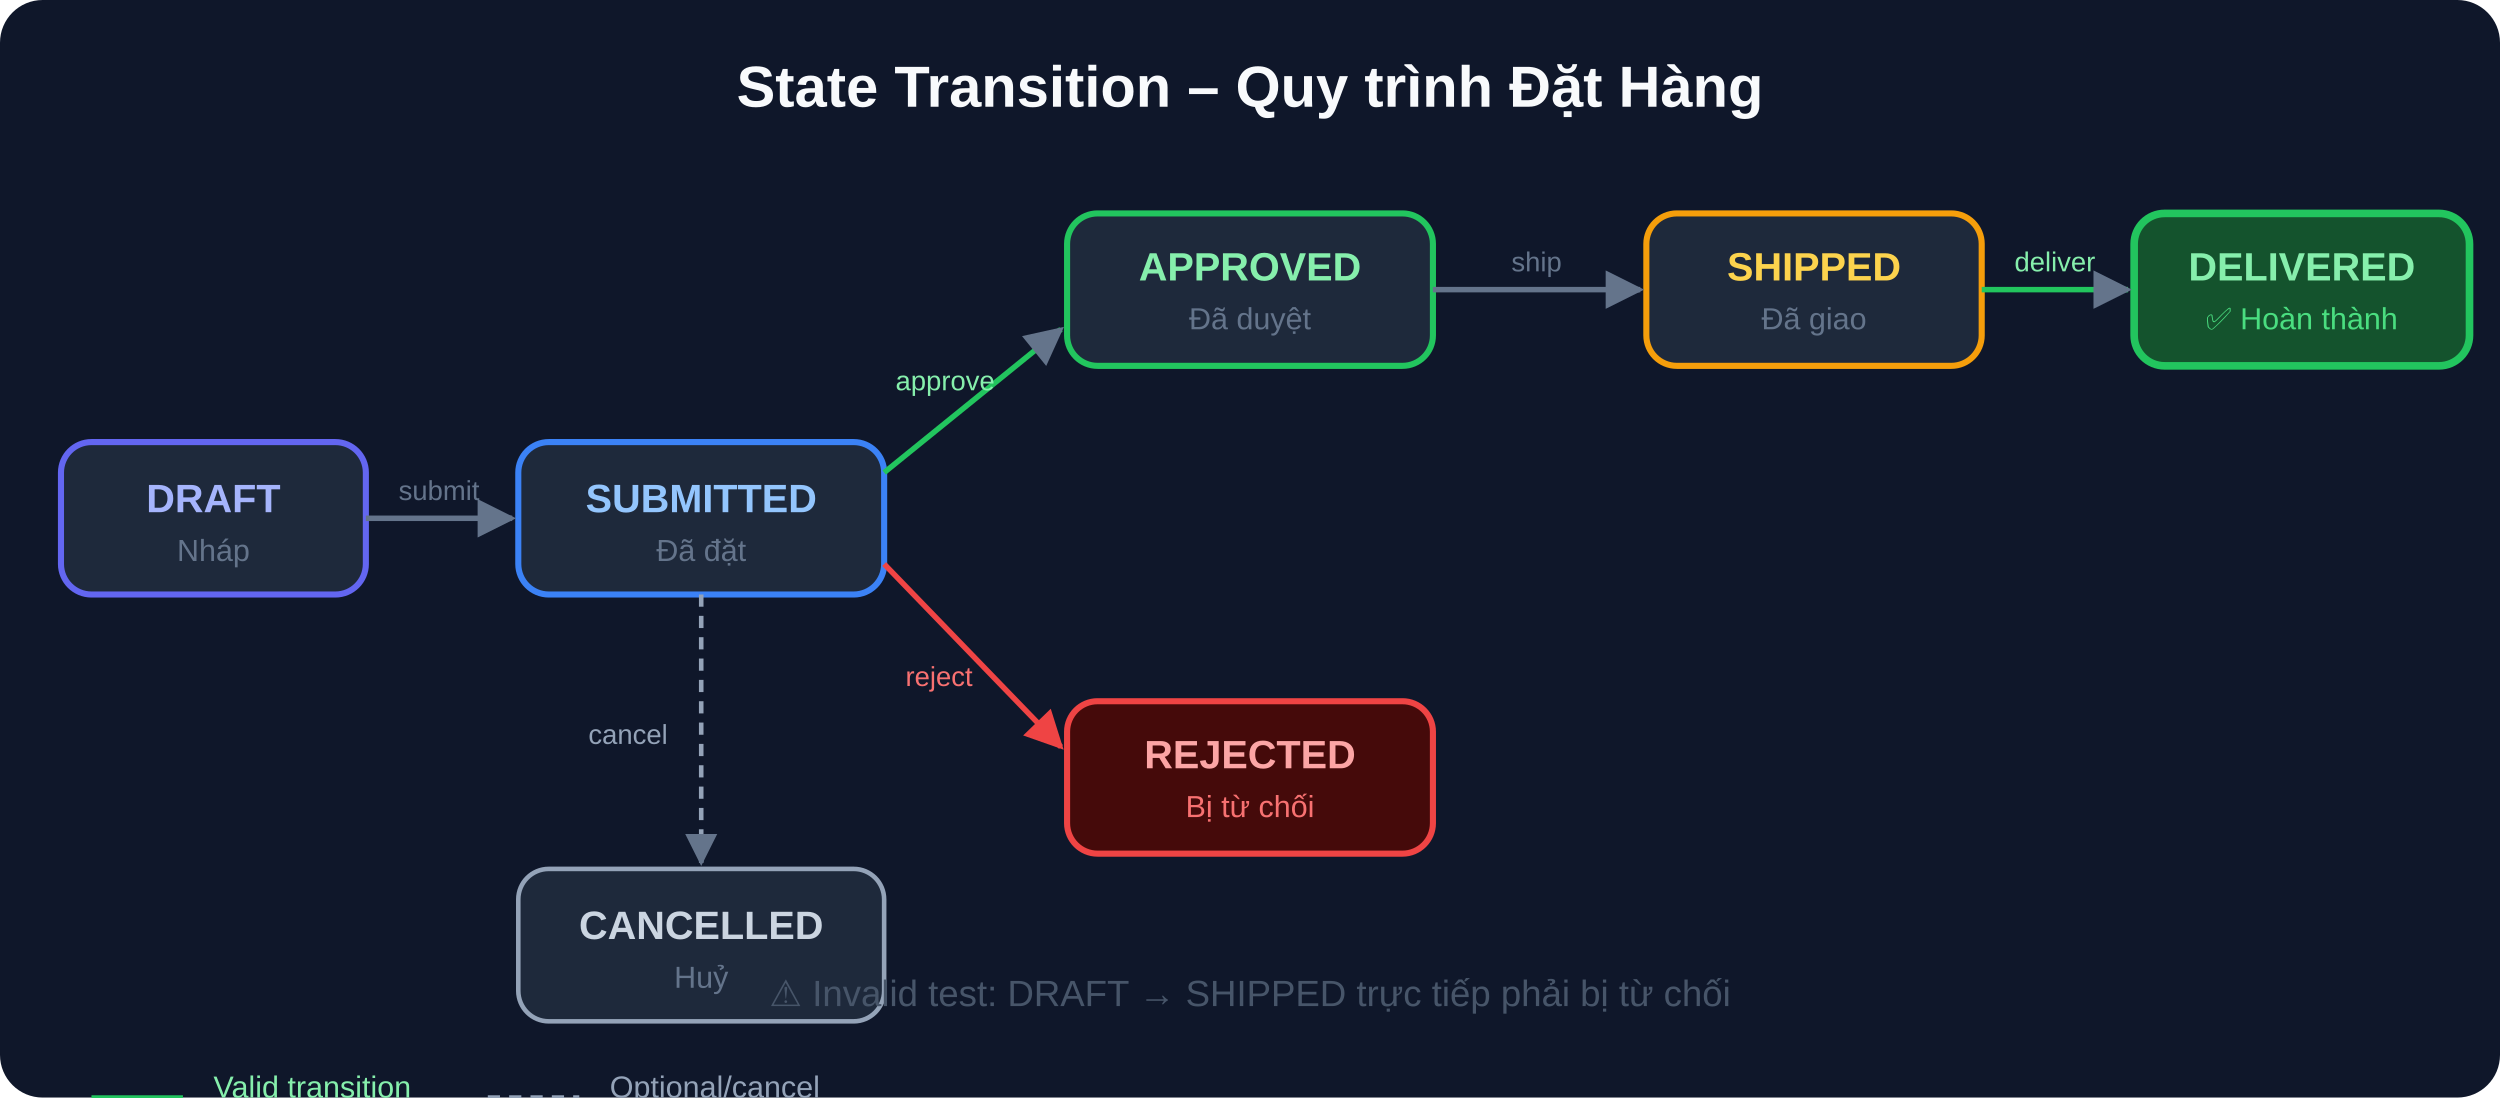
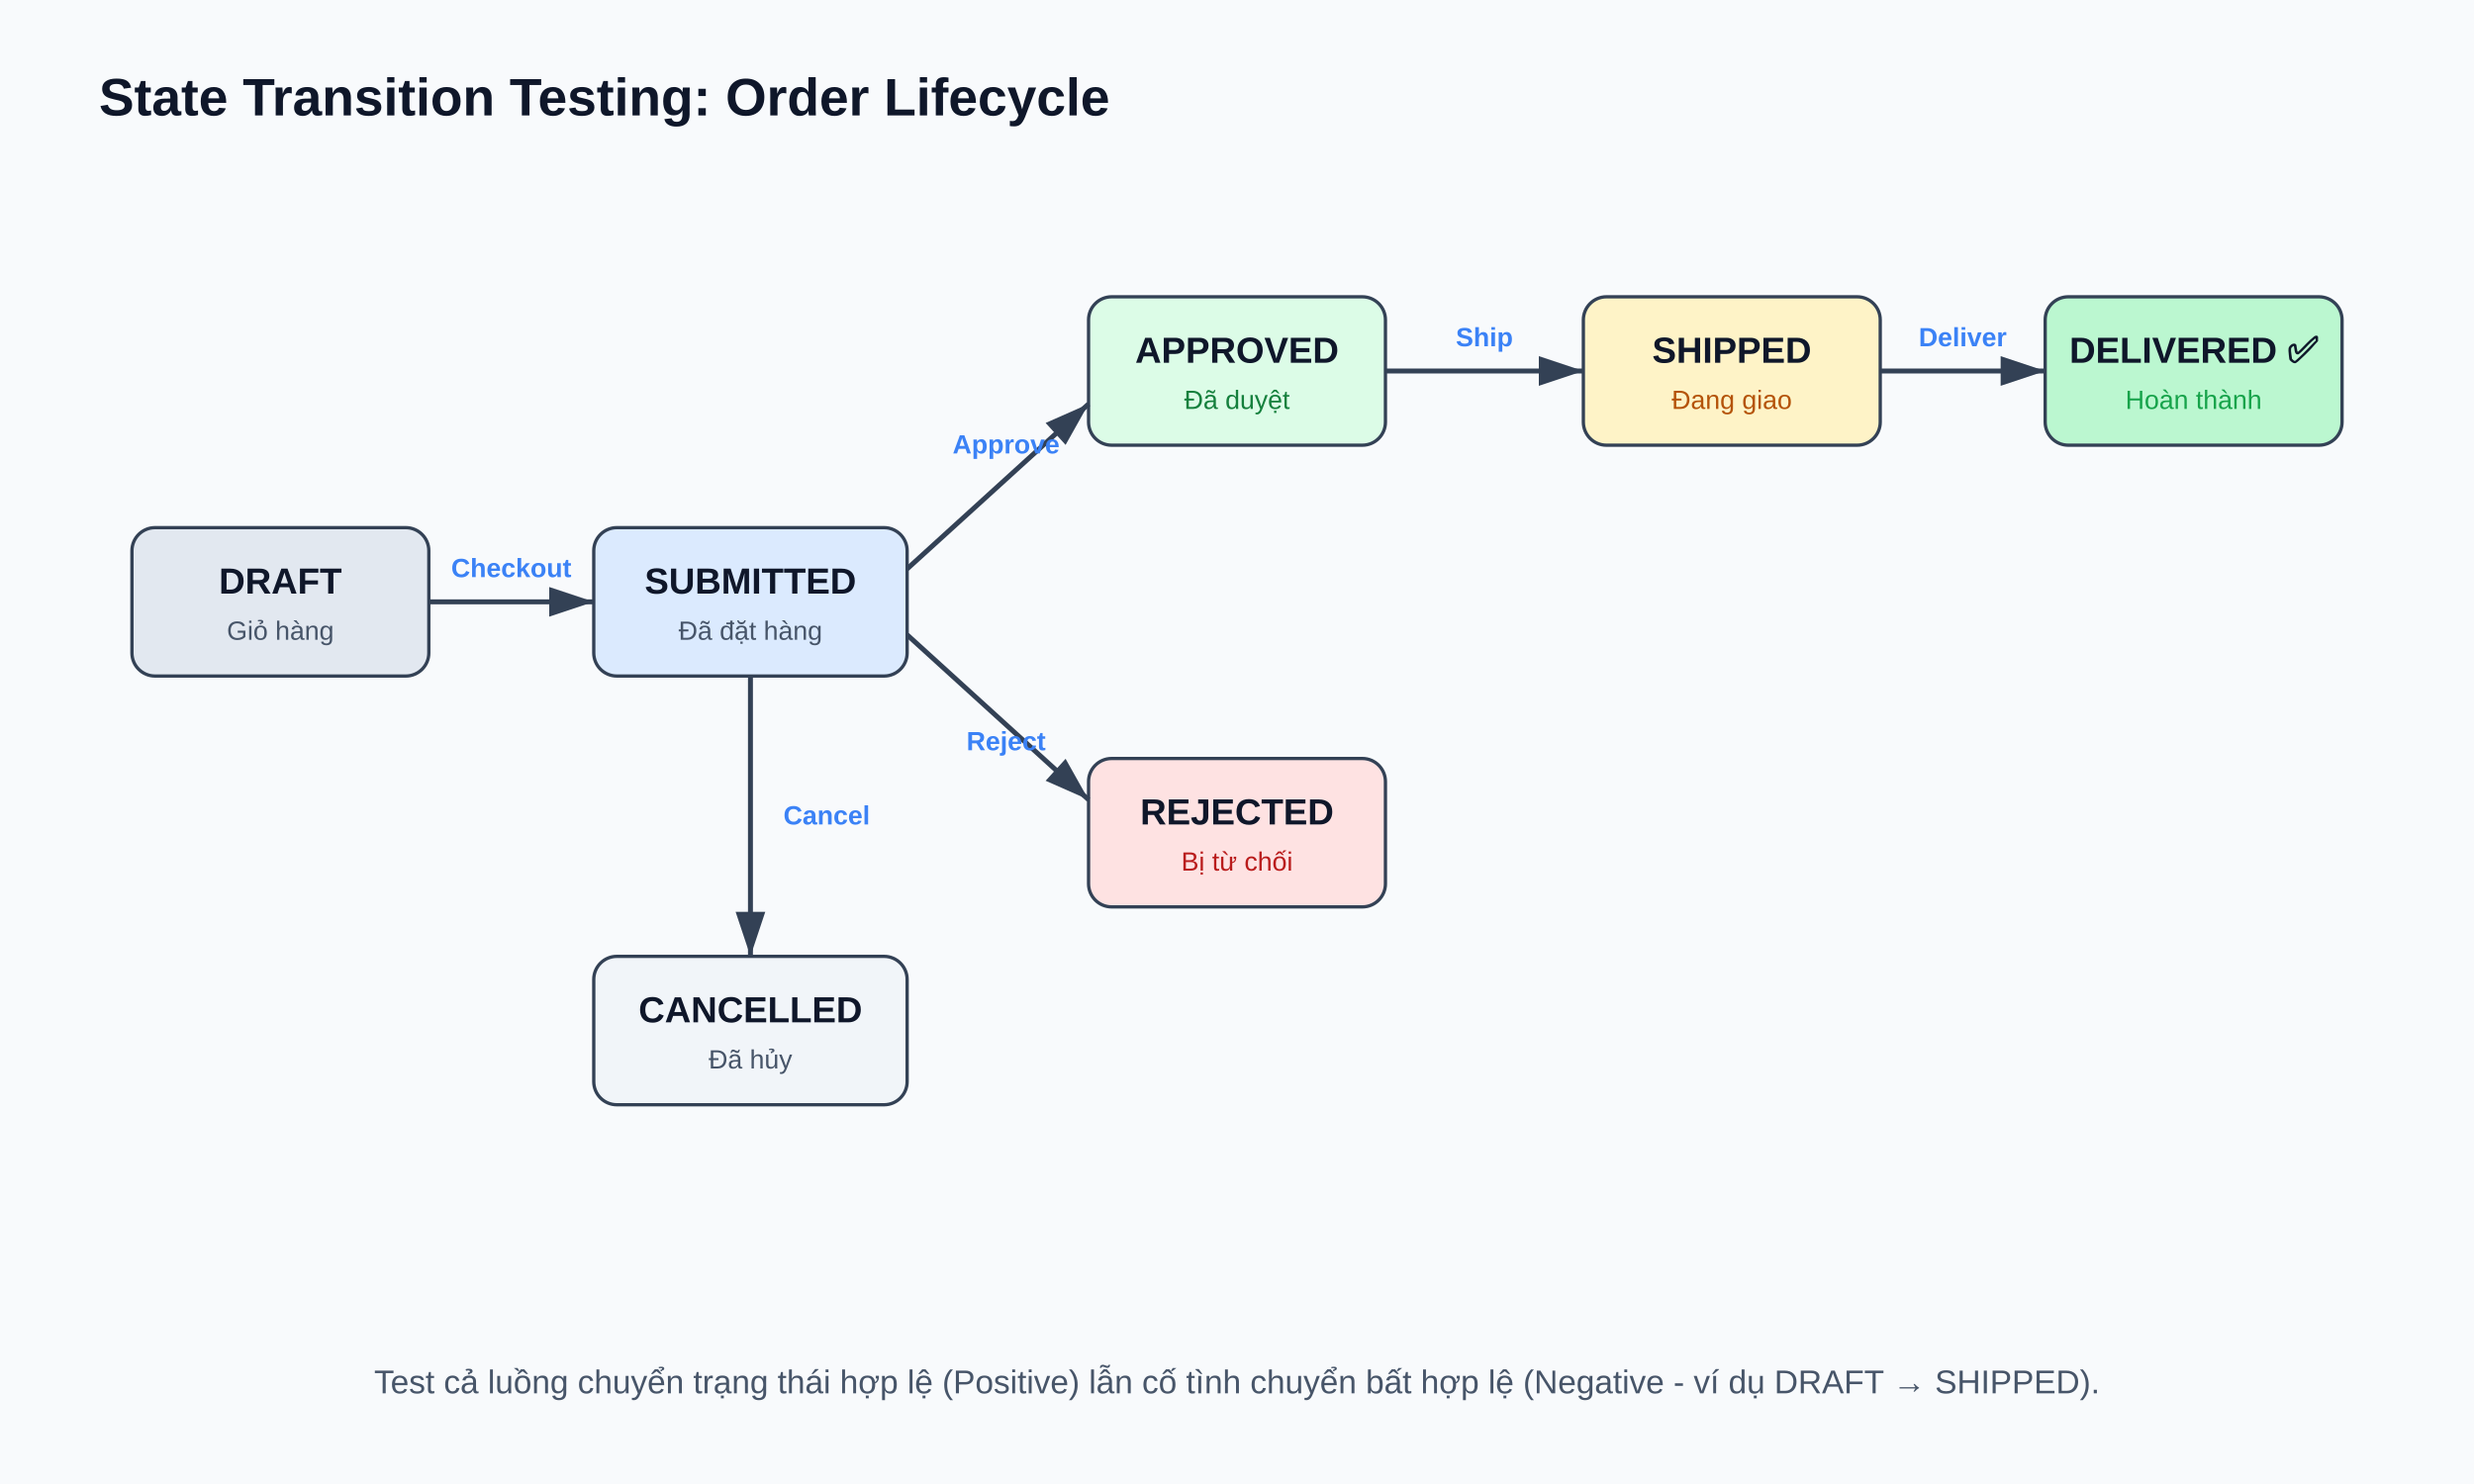
- <svg xmlns="http://www.w3.org/2000/svg" viewBox="0 0 820 360" font-family="'Segoe UI', Arial, sans-serif">
+ <svg xmlns="http://www.w3.org/2000/svg" width="1500" height="900" viewBox="0 0 1500 900" role="img" aria-labelledby="title desc">
  <defs>
-     <marker id="arr2" viewBox="0 0 10 10" refX="9" refY="5" markerWidth="7" markerHeight="7" orient="auto">
-       <path d="M0,0 L10,5 L0,10 Z" fill="#64748b" />
-     </marker>
-     <marker id="arr2-red" viewBox="0 0 10 10" refX="9" refY="5" markerWidth="7" markerHeight="7" orient="auto">
-       <path d="M0,0 L10,5 L0,10 Z" fill="#ef4444" />
+     <marker id="arrow" markerWidth="10" markerHeight="10" refX="9" refY="3" orient="auto">
+       <path d="M0 0L0 6L9 3z" fill="#334155" />
    </marker>
  </defs>
-   <rect width="820" height="360" rx="14" fill="#0f172a" />
-   <text x="410" y="35" text-anchor="middle" font-size="19" font-weight="700" fill="#f8fafc">State Transition – Quy trình Đặt Hàng</text>
-   <rect x="20" y="145" width="100" height="50" rx="10" fill="#1e293b" stroke="#6366f1" stroke-width="2" />
-   <text x="70" y="168" text-anchor="middle" font-size="13" font-weight="600" fill="#a5b4fc">DRAFT</text>
-   <text x="70" y="184" text-anchor="middle" font-size="10" fill="#64748b">Nháp</text>
-   <rect x="170" y="145" width="120" height="50" rx="10" fill="#1e293b" stroke="#3b82f6" stroke-width="2" />
-   <text x="230" y="168" text-anchor="middle" font-size="13" font-weight="600" fill="#93c5fd">SUBMITTED</text>
-   <text x="230" y="184" text-anchor="middle" font-size="10" fill="#64748b">Đã đặt</text>
-   <rect x="350" y="70" width="120" height="50" rx="10" fill="#1e293b" stroke="#22c55e" stroke-width="2" />
-   <text x="410" y="92" text-anchor="middle" font-size="13" font-weight="600" fill="#86efac">APPROVED</text>
-   <text x="410" y="108" text-anchor="middle" font-size="10" fill="#64748b">Đã duyệt</text>
-   <rect x="350" y="230" width="120" height="50" rx="10" fill="#450a0a" stroke="#ef4444" stroke-width="2" />
-   <text x="410" y="252" text-anchor="middle" font-size="13" font-weight="600" fill="#fca5a5">REJECTED</text>
-   <text x="410" y="268" text-anchor="middle" font-size="10" fill="#f87171">Bị từ chối</text>
-   <rect x="540" y="70" width="110" height="50" rx="10" fill="#1e293b" stroke="#f59e0b" stroke-width="2" />
-   <text x="595" y="92" text-anchor="middle" font-size="13" font-weight="600" fill="#fcd34d">SHIPPED</text>
-   <text x="595" y="108" text-anchor="middle" font-size="10" fill="#64748b">Đã giao</text>
-   <rect x="700" y="70" width="110" height="50" rx="10" fill="#14532d" stroke="#22c55e" stroke-width="2.5" />
-   <text x="755" y="92" text-anchor="middle" font-size="13" font-weight="700" fill="#86efac">DELIVERED</text>
-   <text x="755" y="108" text-anchor="middle" font-size="10" fill="#4ade80">✅ Hoàn thành</text>
-   <rect x="170" y="285" width="120" height="50" rx="10" fill="#1e293b" stroke="#94a3b8" stroke-width="1.5" />
-   <text x="230" y="308" text-anchor="middle" font-size="13" font-weight="600" fill="#cbd5e1">CANCELLED</text>
-   <text x="230" y="324" text-anchor="middle" font-size="10" fill="#64748b">Huỷ</text>
-   <line x1="120" y1="170" x2="168" y2="170" stroke="#64748b" stroke-width="1.8" marker-end="url(#arr2)" />
-   <text x="144" y="164" text-anchor="middle" font-size="9" fill="#64748b">submit</text>
-   <line x1="290" y1="155" x2="348" y2="108" stroke="#22c55e" stroke-width="1.8" marker-end="url(#arr2)" />
-   <text x="310" y="128" text-anchor="middle" font-size="9" fill="#86efac">approve</text>
-   <line x1="290" y1="185" x2="348" y2="245" stroke="#ef4444" stroke-width="1.8" marker-end="url(#arr2-red)" />
-   <text x="308" y="225" text-anchor="middle" font-size="9" fill="#f87171">reject</text>
-   <line x1="470" y1="95" x2="538" y2="95" stroke="#64748b" stroke-width="1.8" marker-end="url(#arr2)" />
-   <text x="504" y="89" text-anchor="middle" font-size="9" fill="#64748b">ship</text>
-   <line x1="650" y1="95" x2="698" y2="95" stroke="#22c55e" stroke-width="1.8" marker-end="url(#arr2)" />
-   <text x="674" y="89" text-anchor="middle" font-size="9" fill="#86efac">deliver</text>
-   <line x1="230" y1="195" x2="230" y2="283" stroke="#94a3b8" stroke-width="1.5" stroke-dasharray="4,3" marker-end="url(#arr2)" />
-   <text x="206" y="244" text-anchor="middle" font-size="9" fill="#94a3b8">cancel</text>
-   <text x="410" y="330" text-anchor="middle" font-size="12" fill="#475569">⚠️ Invalid test: DRAFT → SHIPPED trực tiếp phải bị từ chối</text>
-   <line x1="30" y1="360" x2="60" y2="360" stroke="#22c55e" stroke-width="1.5" />
-   <text x="70" y="360" font-size="10" fill="#86efac">Valid transition</text>
-   <line x1="160" y1="360" x2="190" y2="360" stroke="#94a3b8" stroke-width="1.5" stroke-dasharray="4,3" />
-   <text x="200" y="360" font-size="10" fill="#94a3b8">Optional/cancel</text>
+   <rect width="1500" height="900" fill="#f8fafc" />
+   <text x="60" y="70" font-family="Arial, sans-serif" font-size="32" font-weight="700" fill="#0f172a">State Transition Testing: Order Lifecycle</text>
+   <g font-family="Arial, sans-serif" font-size="22" text-anchor="middle" fill="#0f172a" stroke="#334155" stroke-width="2">
+     <rect x="80" y="320" width="180" height="90" rx="14" fill="#e2e8f0" />
+     <text x="170" y="360" stroke="none" font-weight="700">DRAFT</text>
+     <text x="170" y="388" font-size="16" stroke="none" fill="#475569">Giỏ hàng</text>
+     <rect x="360" y="320" width="190" height="90" rx="14" fill="#dbeafe" />
+     <text x="455" y="360" stroke="none" font-weight="700">SUBMITTED</text>
+     <text x="455" y="388" font-size="16" stroke="none" fill="#475569">Đã đặt hàng</text>
+     <rect x="660" y="180" width="180" height="90" rx="14" fill="#dcfce7" />
+     <text x="750" y="220" stroke="none" font-weight="700">APPROVED</text>
+     <text x="750" y="248" font-size="16" stroke="none" fill="#15803d">Đã duyệt</text>
+     <rect x="660" y="460" width="180" height="90" rx="14" fill="#fee2e2" />
+     <text x="750" y="500" stroke="none" font-weight="700">REJECTED</text>
+     <text x="750" y="528" font-size="16" stroke="none" fill="#b91c1c">Bị từ chối</text>
+     <rect x="960" y="180" width="180" height="90" rx="14" fill="#fef3c7" />
+     <text x="1050" y="220" stroke="none" font-weight="700">SHIPPED</text>
+     <text x="1050" y="248" font-size="16" stroke="none" fill="#b45309">Đang giao</text>
+     <rect x="1240" y="180" width="180" height="90" rx="14" fill="#bbf7d0" />
+     <text x="1330" y="220" stroke="none" font-weight="700">DELIVERED ✅</text>
+     <text x="1330" y="248" font-size="16" stroke="none" fill="#16a34a">Hoàn thành</text>
+     <rect x="360" y="580" width="190" height="90" rx="14" fill="#f1f5f9" />
+     <text x="455" y="620" stroke="none" font-weight="700">CANCELLED</text>
+     <text x="455" y="648" font-size="16" stroke="none" fill="#475569">Đã hủy</text>
+   </g>
+   <g stroke="#334155" stroke-width="3" fill="none" marker-end="url(#arrow)">
+     <path d="M260 365H360" />
+     <path d="M550 345L660 245" />
+     <path d="M550 385L660 485" />
+     <path d="M840 225H960" />
+     <path d="M1140 225H1240" />
+     <path d="M455 410V580" />
+   </g>
+   <g font-family="Arial, sans-serif" font-size="16" font-weight="700" fill="#3b82f6">
+     <text x="310" y="350" text-anchor="middle">Checkout</text>
+     <text x="610" y="275" text-anchor="middle">Approve</text>
+     <text x="610" y="455" text-anchor="middle">Reject</text>
+     <text x="900" y="210" text-anchor="middle">Ship</text>
+     <text x="1190" y="210" text-anchor="middle">Deliver</text>
+     <text x="475" y="500" text-anchor="start">Cancel</text>
+   </g>
+   <text x="750" y="845" text-anchor="middle" font-family="Arial, sans-serif" font-size="20" fill="#475569">Test cả luồng chuyển trạng thái hợp lệ (Positive) lẫn cố tình chuyển bất hợp lệ (Negative - ví dụ DRAFT → SHIPPED).</text>
</svg>
